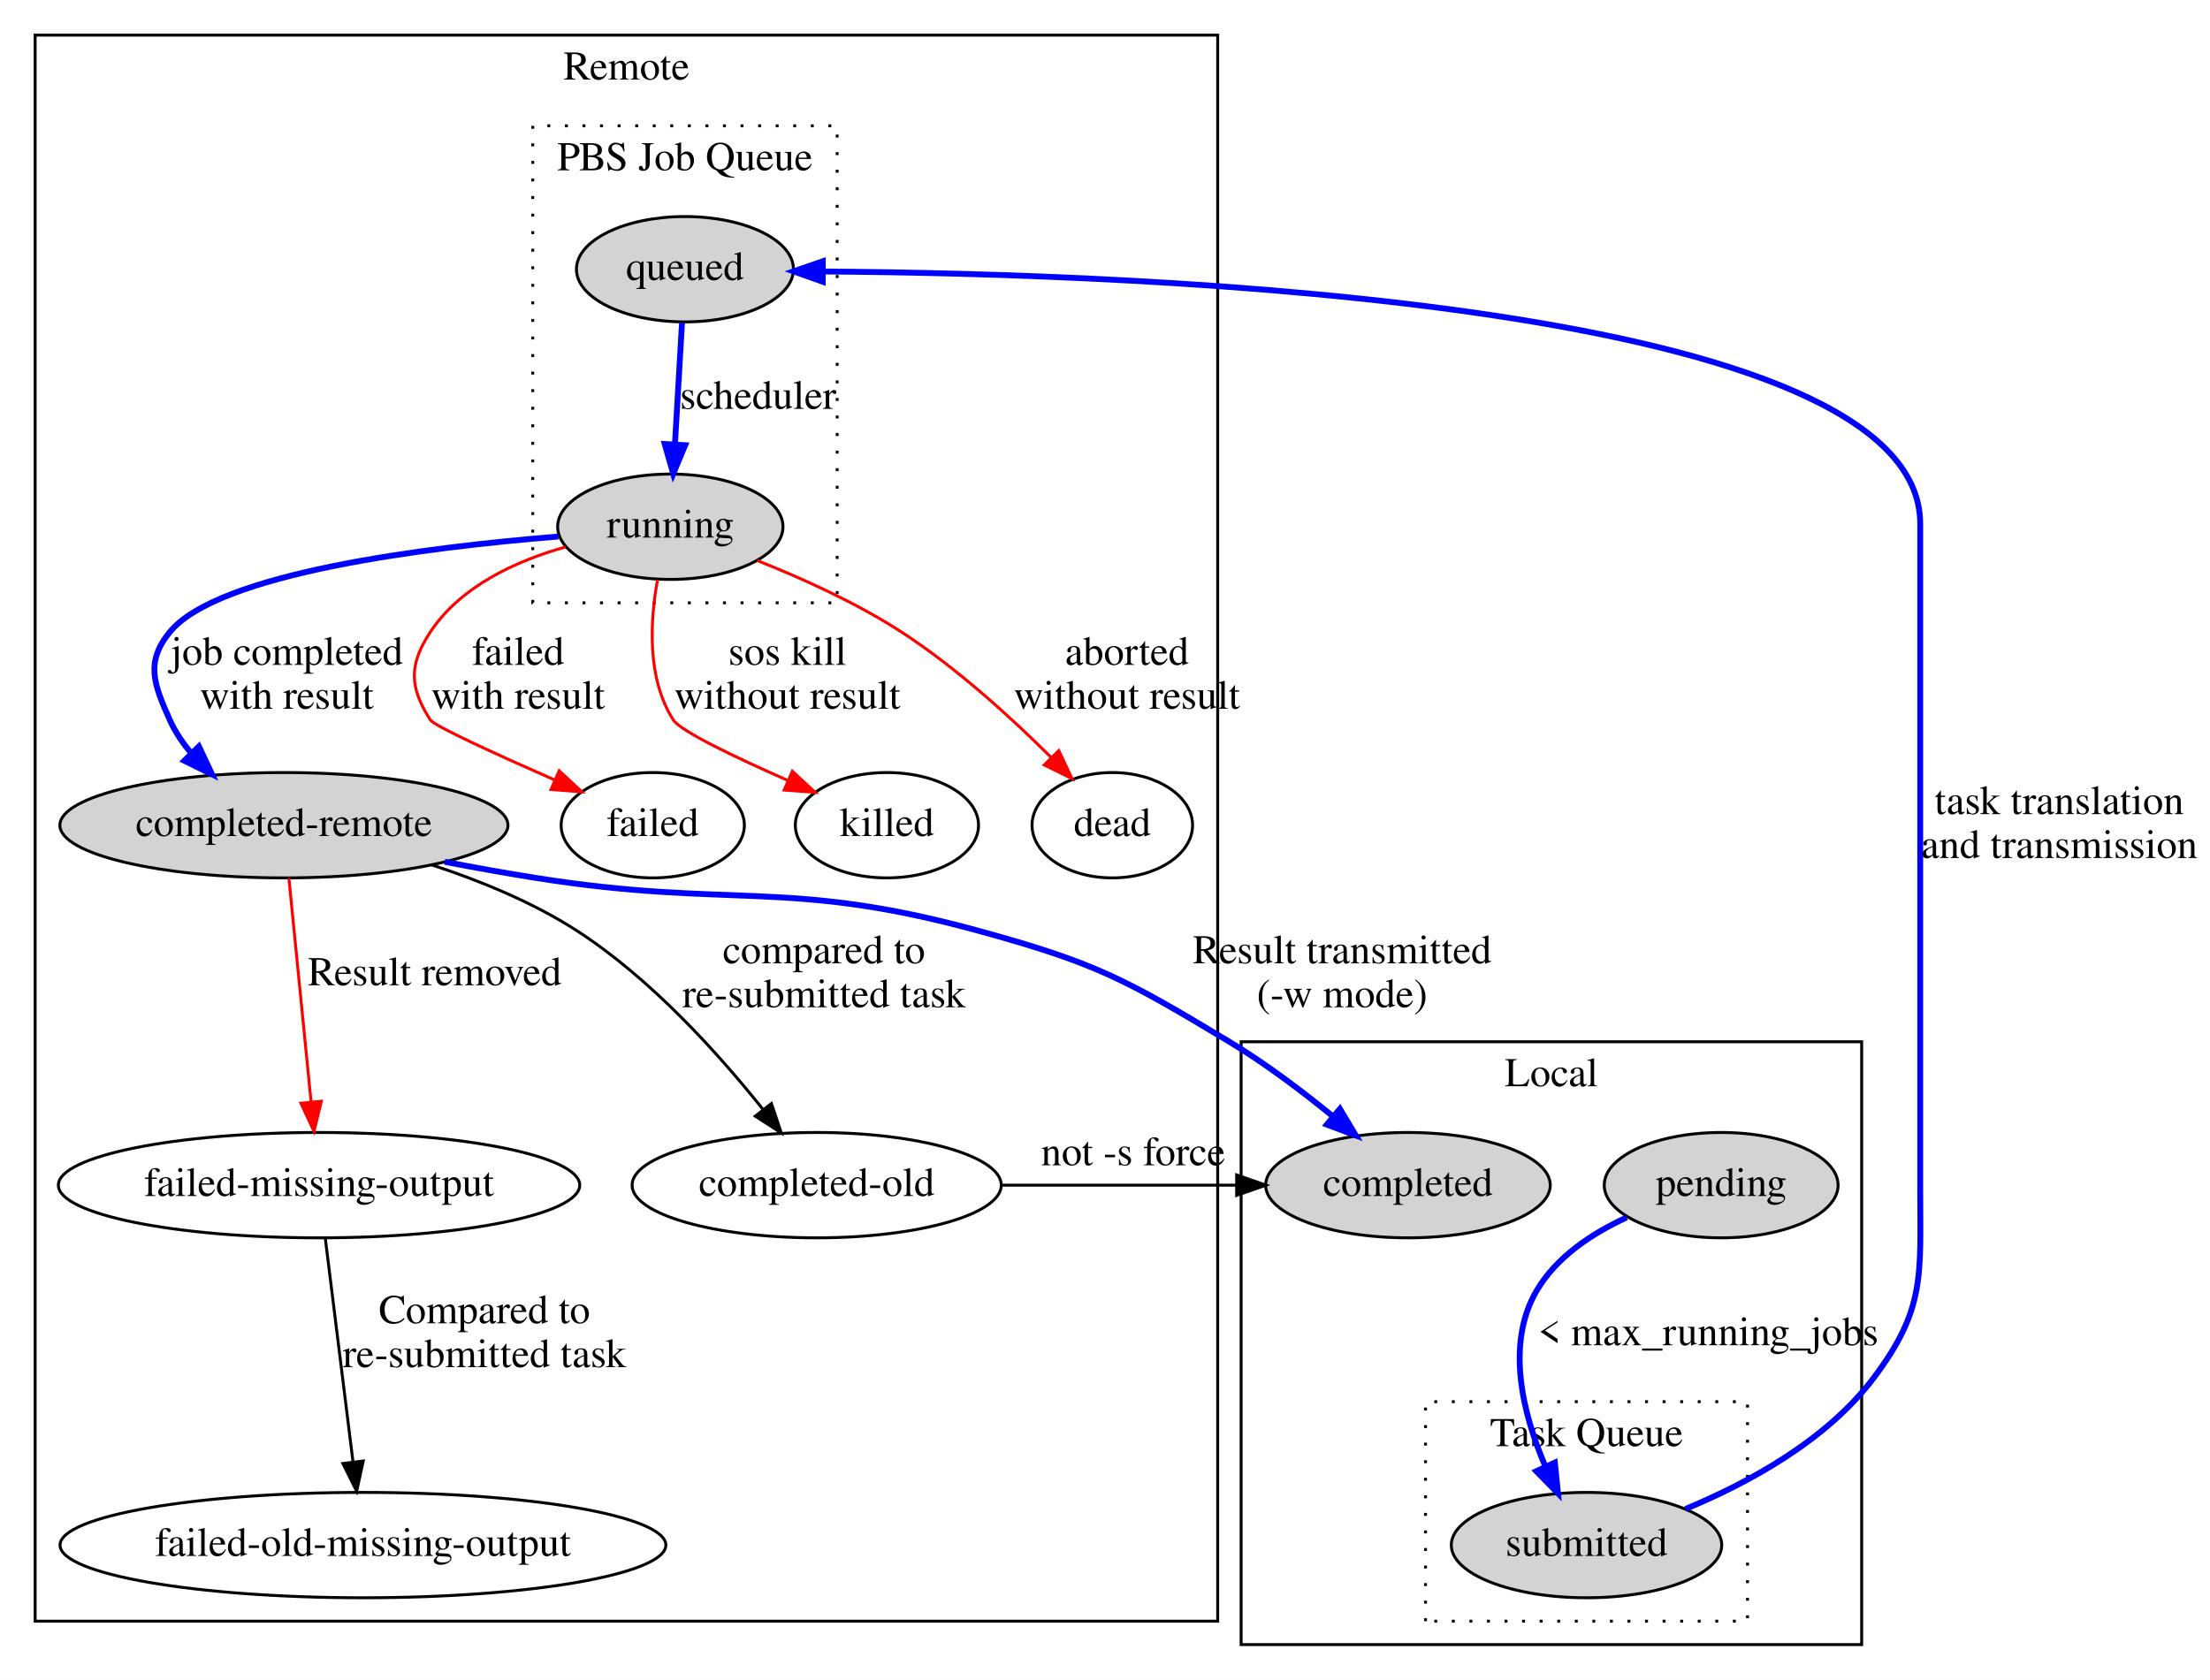
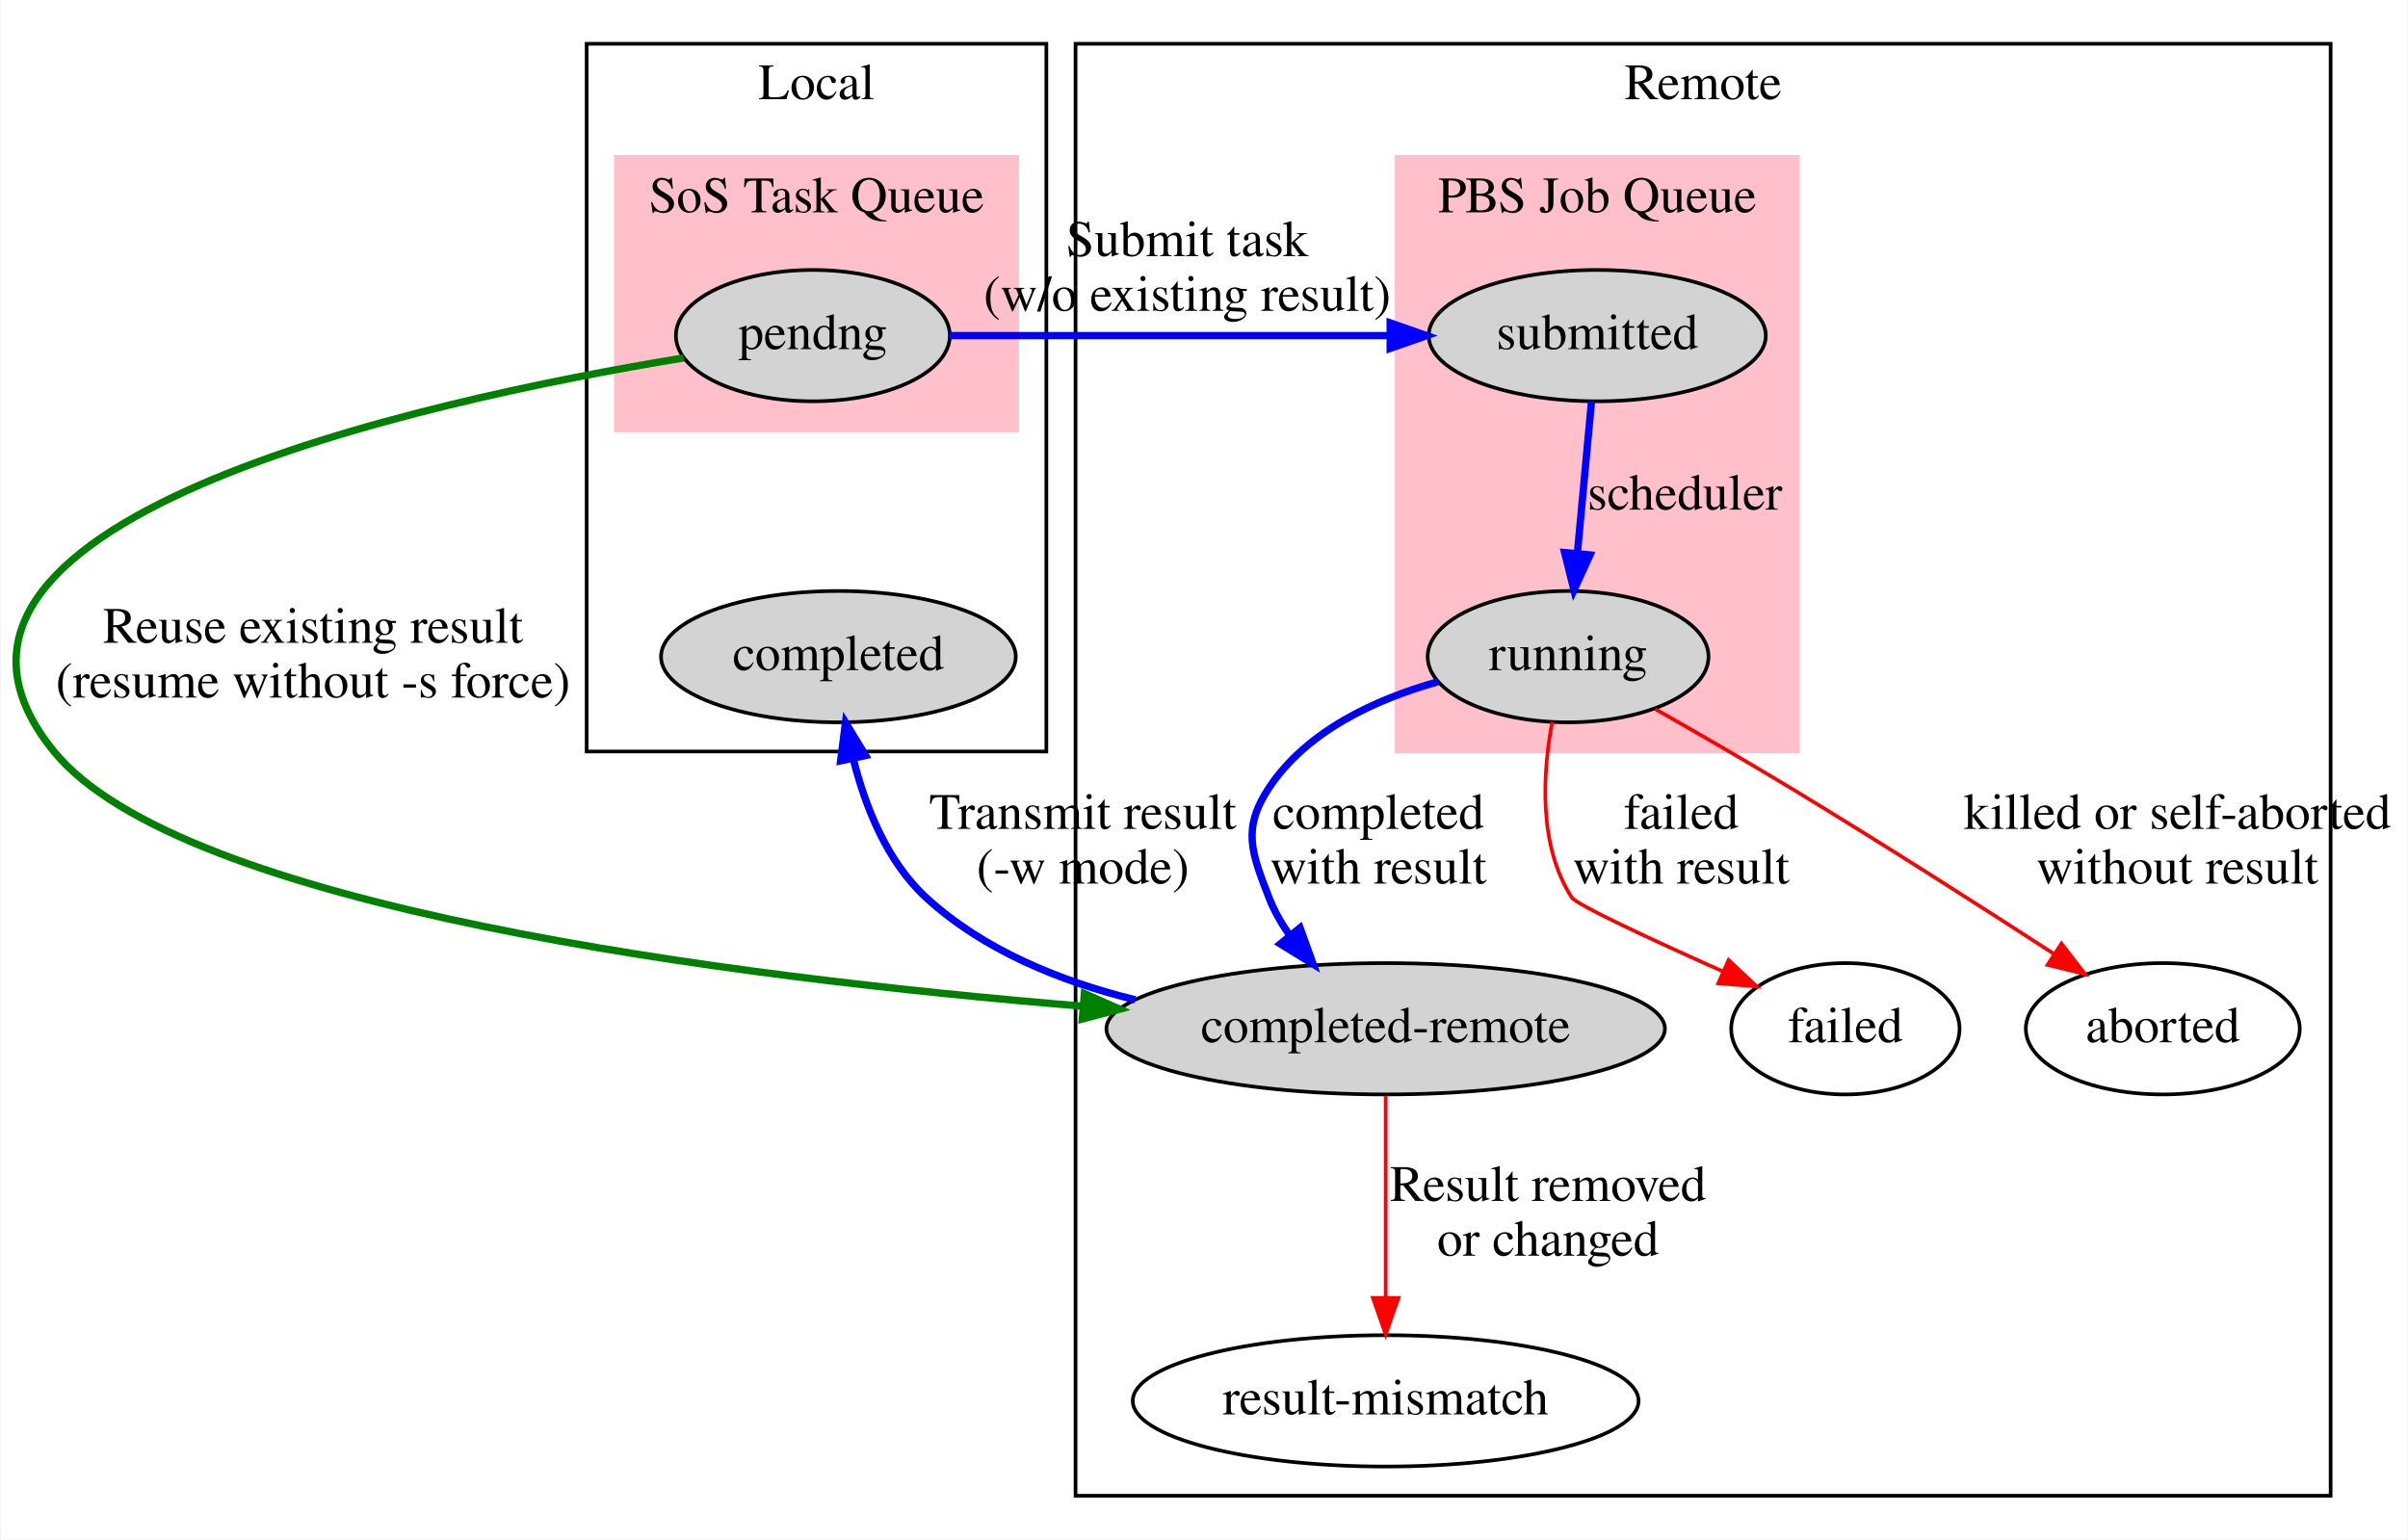
- <svg xmlns="http://www.w3.org/2000/svg" width="755pt" height="574pt" viewBox="0.00 0.00 755.00 574.00">
-   <g id="graph0" class="graph" transform="scale(1 1) rotate(0) translate(4 570)">
-     <polygon fill="white" stroke="none" points="-4,4 -4,-570 751,-570 751,4 -4,4" />
+ <svg xmlns="http://www.w3.org/2000/svg" width="660pt" height="422pt" viewBox="0.00 0.00 659.58 422.00">
+   <g id="graph0" class="graph" transform="scale(1 1) rotate(0) translate(4 418)">
+     <polygon fill="white" stroke="none" points="-4,4 -4,-418 655.584,-418 655.584,4 -4,4" />
+     <g id="clust1" class="cluster">
+       <polygon fill="none" stroke="black" points="156.584,-212 156.584,-406 282.584,-406 282.584,-212 156.584,-212" />
+       <text text-anchor="middle" x="219.584" y="-390.8" font-family="Times,serif" font-size="14.00">Local</text>
+     </g>
+     <g id="clust2" class="cluster">
+       <polygon fill="pink" stroke="pink" points="164.584,-300 164.584,-375 274.584,-375 274.584,-300 164.584,-300" />
+       <text text-anchor="middle" x="219.584" y="-359.8" font-family="Times,serif" font-size="14.00">SoS Task Queue</text>
+     </g>
    <g id="clust3" class="cluster">
-       <polygon fill="none" stroke="black" points="8,-16 8,-558 412,-558 412,-16 8,-16" />
-       <text text-anchor="middle" x="210" y="-542.8" font-family="Times,serif" font-size="14.00">Remote</text>
+       <polygon fill="none" stroke="black" points="290.584,-8 290.584,-406 634.584,-406 634.584,-8 290.584,-8" />
+       <text text-anchor="middle" x="462.584" y="-390.8" font-family="Times,serif" font-size="14.00">Remote</text>
    </g>
    <g id="clust4" class="cluster">
-       <polygon fill="none" stroke="black" stroke-dasharray="1,5" points="178,-364 178,-527 282,-527 282,-364 178,-364" />
-       <text text-anchor="middle" x="230" y="-511.8" font-family="Times,serif" font-size="14.00">PBS Job Queue</text>
-     </g>
-     <g id="clust1" class="cluster">
-       <polygon fill="none" stroke="black" points="420,-8 420,-214 632,-214 632,-8 420,-8" />
-       <text text-anchor="middle" x="526" y="-198.8" font-family="Times,serif" font-size="14.00">Local</text>
-     </g>
-     <g id="clust2" class="cluster">
-       <polygon fill="none" stroke="black" stroke-dasharray="1,5" points="483,-16 483,-91 593,-91 593,-16 483,-16" />
-       <text text-anchor="middle" x="538" y="-75.8" font-family="Times,serif" font-size="14.00">Task Queue</text>
+       <polygon fill="pink" stroke="pink" points="378.584,-212 378.584,-375 488.584,-375 488.584,-212 378.584,-212" />
+       <text text-anchor="middle" x="433.584" y="-359.8" font-family="Times,serif" font-size="14.00">PBS Job Queue</text>
    </g>
    <g id="node1" class="node">
-       <ellipse fill="lightgrey" stroke="black" cx="584" cy="-165" rx="39.946" ry="18" />
-       <text text-anchor="middle" x="584" y="-161.3" font-family="Times,serif" font-size="14.00">pending</text>
+       <ellipse fill="lightgrey" stroke="black" cx="218.584" cy="-326" rx="37.544" ry="18" />
+       <text text-anchor="middle" x="218.584" y="-322.3" font-family="Times,serif" font-size="14.00">pendng</text>
    </g>
    <g id="node2" class="node">
-       <ellipse fill="lightgrey" stroke="black" cx="538" cy="-42" rx="46.196" ry="18" />
-       <text text-anchor="middle" x="538" y="-38.3" font-family="Times,serif" font-size="14.00">submitted</text>
+       <ellipse fill="lightgrey" stroke="black" cx="225.584" cy="-238" rx="48.618" ry="18" />
+       <text text-anchor="middle" x="225.584" y="-234.3" font-family="Times,serif" font-size="14.00">completed</text>
+     </g>
+     <g id="node3" class="node">
+       <ellipse fill="lightgrey" stroke="black" cx="433.584" cy="-326" rx="46.196" ry="18" />
+       <text text-anchor="middle" x="433.584" y="-322.3" font-family="Times,serif" font-size="14.00">submitted</text>
+     </g>
+     <g id="edge7" class="edge">
+       <path fill="none" stroke="blue" stroke-width="2" d="M256.034,-326C289.245,-326 338.256,-326 376.375,-326" />
+       <polygon fill="blue" stroke="blue" stroke-width="2" points="376.816,-329.5 386.816,-326 376.816,-322.5 376.816,-329.5" />
+       <text text-anchor="middle" x="321.186" y="-347.8" font-family="Times,serif" font-size="14.00">Submit task</text>
+       <text text-anchor="middle" x="321.186" y="-332.8" font-family="Times,serif" font-size="14.00">(w/o existing result)</text>
+     </g>
+     <g id="node4" class="node">
+       <ellipse fill="lightgrey" stroke="black" cx="425.584" cy="-238" rx="38.495" ry="18" />
+       <text text-anchor="middle" x="425.584" y="-234.3" font-family="Times,serif" font-size="14.00">running</text>
+     </g>
+     <g id="node5" class="node">
+       <ellipse fill="lightgrey" stroke="black" cx="375.584" cy="-136" rx="76.539" ry="18" />
+       <text text-anchor="middle" x="375.584" y="-132.3" font-family="Times,serif" font-size="14.00">completed-remote</text>
+     </g>
+     <g id="edge6" class="edge">
+       <path fill="none" stroke="green" stroke-width="2" d="M183.201,-319.894C111.325,-308.089 -40.773,-274.983 10.584,-212 45.479,-169.206 196.138,-150.135 292.654,-142.177" />
+       <polygon fill="green" stroke="green" stroke-width="2" points="293.002,-145.661 302.69,-141.374 292.443,-138.683 293.002,-145.661" />
+       <text text-anchor="middle" x="81.584" y="-241.8" font-family="Times,serif" font-size="14.00">Reuse existing result</text>
+       <text text-anchor="middle" x="81.584" y="-226.8" font-family="Times,serif" font-size="14.00">(resume without -s force)</text>
    </g>
    <g id="edge1" class="edge">
-       <path fill="none" stroke="blue" stroke-width="2" d="M551.718,-153.958C539.909,-148.546 527.789,-140.539 521,-129 510.255,-110.738 516.224,-86.905 523.906,-68.961" />
-       <polygon fill="blue" stroke="blue" stroke-width="2" points="527.186,-70.211 528.255,-59.67 520.846,-67.243 527.186,-70.211" />
-       <text text-anchor="middle" x="579.5" y="-110.3" font-family="Times,serif" font-size="14.00">&lt; max_running_jobs</text>
-     </g>
-     <g id="node4" class="node">
-       <ellipse fill="lightgrey" stroke="black" cx="230" cy="-478" rx="37.07" ry="18" />
-       <text text-anchor="middle" x="230" y="-474.3" font-family="Times,serif" font-size="14.00">queued</text>
-     </g>
-     <g id="edge10" class="edge">
-       <path fill="none" stroke="blue" stroke-width="2" d="M571.83,-54.356C593.291,-63.253 619.946,-77.728 636,-99 653.922,-122.747 652,-134.249 652,-164 652,-391 652,-391 652,-391 652,-466.783 387.402,-476.473 277.244,-477.223" />
-       <polygon fill="blue" stroke="blue" stroke-width="2" points="277.064,-473.724 267.08,-477.27 277.096,-480.724 277.064,-473.724" />
-       <text text-anchor="middle" x="699.5" y="-291.8" font-family="Times,serif" font-size="14.00">task translation </text>
-       <text text-anchor="middle" x="699.5" y="-276.8" font-family="Times,serif" font-size="14.00">and transmission</text>
-     </g>
-     <g id="node3" class="node">
-       <ellipse fill="lightgrey" stroke="black" cx="477" cy="-165" rx="48.618" ry="18" />
-       <text text-anchor="middle" x="477" y="-161.3" font-family="Times,serif" font-size="14.00">completed</text>
-     </g>
-     <g id="node5" class="node">
-       <ellipse fill="lightgrey" stroke="black" cx="225" cy="-390" rx="38.495" ry="18" />
-       <text text-anchor="middle" x="225" y="-386.3" font-family="Times,serif" font-size="14.00">running</text>
+       <path fill="none" stroke="blue" stroke-width="2" d="M432.003,-308.009C430.904,-296.19 429.414,-280.171 428.146,-266.542" />
+       <polygon fill="blue" stroke="blue" stroke-width="2" points="431.6,-265.883 427.188,-256.25 424.63,-266.531 431.6,-265.883" />
+       <text text-anchor="middle" x="457.584" y="-278.3" font-family="Times,serif" font-size="14.00">scheduler</text>
    </g>
    <g id="edge2" class="edge">
-       <path fill="none" stroke="blue" stroke-width="2" d="M228.988,-459.597C228.299,-447.746 227.373,-431.817 226.587,-418.292" />
-       <polygon fill="blue" stroke="blue" stroke-width="2" points="230.068,-417.864 225.993,-408.084 223.08,-418.27 230.068,-417.864" />
-       <text text-anchor="middle" x="255" y="-430.3" font-family="Times,serif" font-size="14.00">scheduler</text>
+       <path fill="none" stroke="blue" stroke-width="2" d="M389.835,-231.104C372.789,-226.302 353.906,-217.628 343.584,-202 336.236,-190.874 338.758,-184.429 343.584,-172 344.977,-168.412 346.928,-164.967 349.188,-161.733" />
+       <polygon fill="blue" stroke="blue" stroke-width="2" points="352.119,-163.676 355.716,-153.71 346.69,-159.258 352.119,-163.676" />
+       <text text-anchor="middle" x="373.584" y="-190.8" font-family="Times,serif" font-size="14.00">completed</text>
+       <text text-anchor="middle" x="373.584" y="-175.8" font-family="Times,serif" font-size="14.00">with result</text>
+     </g>
+     <g id="node7" class="node">
+       <ellipse fill="none" stroke="black" cx="501.584" cy="-136" rx="31.297" ry="18" />
+       <text text-anchor="middle" x="501.584" y="-132.3" font-family="Times,serif" font-size="14.00">failed</text>
+     </g>
+     <g id="edge4" class="edge">
+       <path fill="none" stroke="red" d="M421.222,-220.105C418.619,-206.083 417.38,-186.209 426.584,-172 427.901,-169.966 448.663,-160.354 468.007,-151.717" />
+       <polygon fill="red" stroke="red" points="469.578,-154.849 477.298,-147.593 466.738,-148.451 469.578,-154.849" />
+       <text text-anchor="middle" x="456.584" y="-190.8" font-family="Times,serif" font-size="14.00">failed</text>
+       <text text-anchor="middle" x="456.584" y="-175.8" font-family="Times,serif" font-size="14.00">with result</text>
+     </g>
+     <g id="node8" class="node">
+       <ellipse fill="none" stroke="black" cx="588.584" cy="-136" rx="37.544" ry="18" />
+       <text text-anchor="middle" x="588.584" y="-132.3" font-family="Times,serif" font-size="14.00">aborted</text>
+     </g>
+     <g id="edge3" class="edge">
+       <path fill="none" stroke="red" d="M449.488,-223.625C460.805,-217.206 474.466,-209.332 486.584,-202 511.154,-187.133 538.583,-169.6 558.803,-156.493" />
+       <polygon fill="red" stroke="red" points="560.797,-159.371 567.274,-150.987 556.982,-153.502 560.797,-159.371" />
+       <text text-anchor="middle" x="592.584" y="-190.8" font-family="Times,serif" font-size="14.00">killed or self-aborted</text>
+       <text text-anchor="middle" x="592.584" y="-175.8" font-family="Times,serif" font-size="14.00">without result</text>
+     </g>
+     <g id="edge8" class="edge">
+       <path fill="none" stroke="blue" stroke-width="2" d="M306.936,-143.945C286.444,-148.989 265.286,-157.547 249.584,-172 238.899,-181.835 232.954,-196.85 229.655,-209.972" />
+       <polygon fill="blue" stroke="blue" stroke-width="2" points="226.189,-209.445 227.537,-219.954 233.036,-210.898 226.189,-209.445" />
+       <text text-anchor="middle" x="292.584" y="-190.8" font-family="Times,serif" font-size="14.00">Transmit result</text>
+       <text text-anchor="middle" x="292.584" y="-175.8" font-family="Times,serif" font-size="14.00">(-w mode)</text>
    </g>
    <g id="node6" class="node">
-       <ellipse fill="lightgrey" stroke="black" cx="93" cy="-288" rx="76.539" ry="18" />
-       <text text-anchor="middle" x="93" y="-284.3" font-family="Times,serif" font-size="14.00">completed-remote</text>
-     </g>
-     <g id="edge3" class="edge">
-       <path fill="none" stroke="blue" stroke-width="2" d="M186.777,-386.658C141.59,-382.998 70.429,-374.132 54,-354 45.57,-343.67 48.567,-336.176 54,-324 55.843,-319.869 58.441,-316.023 61.432,-312.506" />
-       <polygon fill="blue" stroke="blue" stroke-width="2" points="63.95,-314.937 68.465,-305.352 58.958,-310.03 63.95,-314.937" />
-       <text text-anchor="middle" x="94" y="-342.8" font-family="Times,serif" font-size="14.00">job completed</text>
-       <text text-anchor="middle" x="94" y="-327.8" font-family="Times,serif" font-size="14.00">with result</text>
-     </g>
-     <g id="node10" class="node">
-       <ellipse fill="none" stroke="black" cx="219" cy="-288" rx="31.297" ry="18" />
-       <text text-anchor="middle" x="219" y="-284.3" font-family="Times,serif" font-size="14.00">failed</text>
+       <ellipse fill="none" stroke="black" cx="375.584" cy="-34" rx="69.316" ry="18" />
+       <text text-anchor="middle" x="375.584" y="-30.3" font-family="Times,serif" font-size="14.00">result-mismatch</text>
    </g>
    <g id="edge5" class="edge">
-       <path fill="none" stroke="red" d="M189.251,-383.104C172.205,-378.302 153.322,-369.628 143,-354 135.652,-342.874 135.809,-335.228 143,-324 144.336,-321.914 165.823,-312.115 185.609,-303.414" />
-       <polygon fill="red" stroke="red" points="187.035,-306.611 194.795,-299.398 184.23,-300.197 187.035,-306.611" />
-       <text text-anchor="middle" x="173" y="-342.8" font-family="Times,serif" font-size="14.00">failed</text>
-       <text text-anchor="middle" x="173" y="-327.8" font-family="Times,serif" font-size="14.00">with result</text>
-     </g>
-     <g id="node11" class="node">
-       <ellipse fill="none" stroke="black" cx="299" cy="-288" rx="31.297" ry="18" />
-       <text text-anchor="middle" x="299" y="-284.3" font-family="Times,serif" font-size="14.00">killed</text>
-     </g>
-     <g id="edge6" class="edge">
-       <path fill="none" stroke="red" d="M220.625,-371.848C218.081,-357.858 216.932,-338.162 226,-324 228.469,-320.145 247.333,-311.148 265.265,-303.242" />
-       <polygon fill="red" stroke="red" points="266.691,-306.438 274.465,-299.24 263.899,-300.019 266.691,-306.438" />
-       <text text-anchor="middle" x="265" y="-342.8" font-family="Times,serif" font-size="14.00">sos kill</text>
-       <text text-anchor="middle" x="265" y="-327.8" font-family="Times,serif" font-size="14.00">without result</text>
-     </g>
-     <g id="node12" class="node">
-       <ellipse fill="none" stroke="black" cx="376" cy="-288" rx="27.422" ry="18" />
-       <text text-anchor="middle" x="376" y="-284.3" font-family="Times,serif" font-size="14.00">dead</text>
-     </g>
-     <g id="edge4" class="edge">
-       <path fill="none" stroke="red" d="M254.657,-378.46C269.987,-372.38 288.649,-363.964 304,-354 322.831,-341.778 341.575,-324.658 355.216,-311.056" />
-       <polygon fill="red" stroke="red" points="357.722,-313.5 362.237,-303.915 352.73,-308.592 357.722,-313.5" />
-       <text text-anchor="middle" x="381" y="-342.8" font-family="Times,serif" font-size="14.00">aborted</text>
-       <text text-anchor="middle" x="381" y="-327.8" font-family="Times,serif" font-size="14.00">without result</text>
-     </g>
-     <g id="edge11" class="edge">
-       <path fill="none" stroke="blue" stroke-width="2" d="M147.942,-275.489C158.238,-273.517 168.928,-271.593 179,-270 245.756,-259.439 264.815,-269.855 330,-252 370.303,-240.961 380.188,-235.534 416,-214 428.211,-206.657 440.741,-197.192 451.244,-188.61" />
-       <polygon fill="blue" stroke="blue" stroke-width="2" points="453.757,-191.071 459.187,-181.974 449.269,-185.699 453.757,-191.071" />
-       <text text-anchor="middle" x="454.5" y="-240.8" font-family="Times,serif" font-size="14.00">Result transmitted</text>
-       <text text-anchor="middle" x="454.5" y="-225.8" font-family="Times,serif" font-size="14.00">(-w mode)</text>
-     </g>
-     <g id="node7" class="node">
-       <ellipse fill="none" stroke="black" cx="105" cy="-165" rx="89.063" ry="18" />
-       <text text-anchor="middle" x="105" y="-161.3" font-family="Times,serif" font-size="14.00">failed-missing-output</text>
-     </g>
-     <g id="edge8" class="edge">
-       <path fill="none" stroke="red" d="M94.694,-269.92C96.666,-250.035 99.95,-216.923 102.28,-193.423" />
-       <polygon fill="red" stroke="red" points="105.772,-193.681 103.276,-183.385 98.806,-192.99 105.772,-193.681" />
-       <text text-anchor="middle" x="144.5" y="-233.3" font-family="Times,serif" font-size="14.00">Result removed</text>
-     </g>
-     <g id="node8" class="node">
-       <ellipse fill="none" stroke="black" cx="275" cy="-165" rx="63.067" ry="18" />
-       <text text-anchor="middle" x="275" y="-161.3" font-family="Times,serif" font-size="14.00">completed-old</text>
-     </g>
-     <g id="edge7" class="edge">
-       <path fill="none" stroke="black" d="M143.458,-274.46C160.019,-269.04 178.007,-261.672 193,-252 218.369,-235.634 241.53,-209.875 256.718,-190.811" />
-       <polygon fill="black" stroke="black" points="259.541,-192.882 262.917,-182.84 254.015,-188.585 259.541,-192.882" />
-       <text text-anchor="middle" x="277.5" y="-240.8" font-family="Times,serif" font-size="14.00">compared to</text>
-       <text text-anchor="middle" x="277.5" y="-225.8" font-family="Times,serif" font-size="14.00">re-submitted task</text>
-     </g>
-     <g id="node9" class="node">
-       <ellipse fill="none" stroke="black" cx="120" cy="-42" rx="103.486" ry="18" />
-       <text text-anchor="middle" x="120" y="-38.3" font-family="Times,serif" font-size="14.00">failed-old-missing-output</text>
-     </g>
-     <g id="edge9" class="edge">
-       <path fill="none" stroke="black" d="M107.117,-146.92C109.582,-127.035 113.687,-93.923 116.6,-70.423" />
-       <polygon fill="black" stroke="black" points="120.088,-70.739 117.845,-60.385 113.141,-69.878 120.088,-70.739" />
-       <text text-anchor="middle" x="161.5" y="-117.8" font-family="Times,serif" font-size="14.00">Compared to</text>
-       <text text-anchor="middle" x="161.5" y="-102.8" font-family="Times,serif" font-size="14.00">re-submitted task</text>
-     </g>
-     <g id="edge12" class="edge">
-       <path fill="none" stroke="black" d="M338.083,-165C363.722,-165 393.175,-165 418.343,-165" />
-       <polygon fill="black" stroke="black" points="418.482,-168.5 428.481,-165 418.481,-161.5 418.482,-168.5" />
-       <text text-anchor="middle" x="383.127" y="-171.8" font-family="Times,serif" font-size="14.00">not -s force</text>
+       <path fill="none" stroke="red" d="M375.584,-117.581C375.584,-102.382 375.584,-80.067 375.584,-62.464" />
+       <polygon fill="red" stroke="red" points="379.084,-62.219 375.584,-52.219 372.084,-62.219 379.084,-62.219" />
+       <text text-anchor="middle" x="420.084" y="-88.8" font-family="Times,serif" font-size="14.00">Result removed</text>
+       <text text-anchor="middle" x="420.084" y="-73.8" font-family="Times,serif" font-size="14.00">or changed</text>
    </g>
  </g>
</svg>
